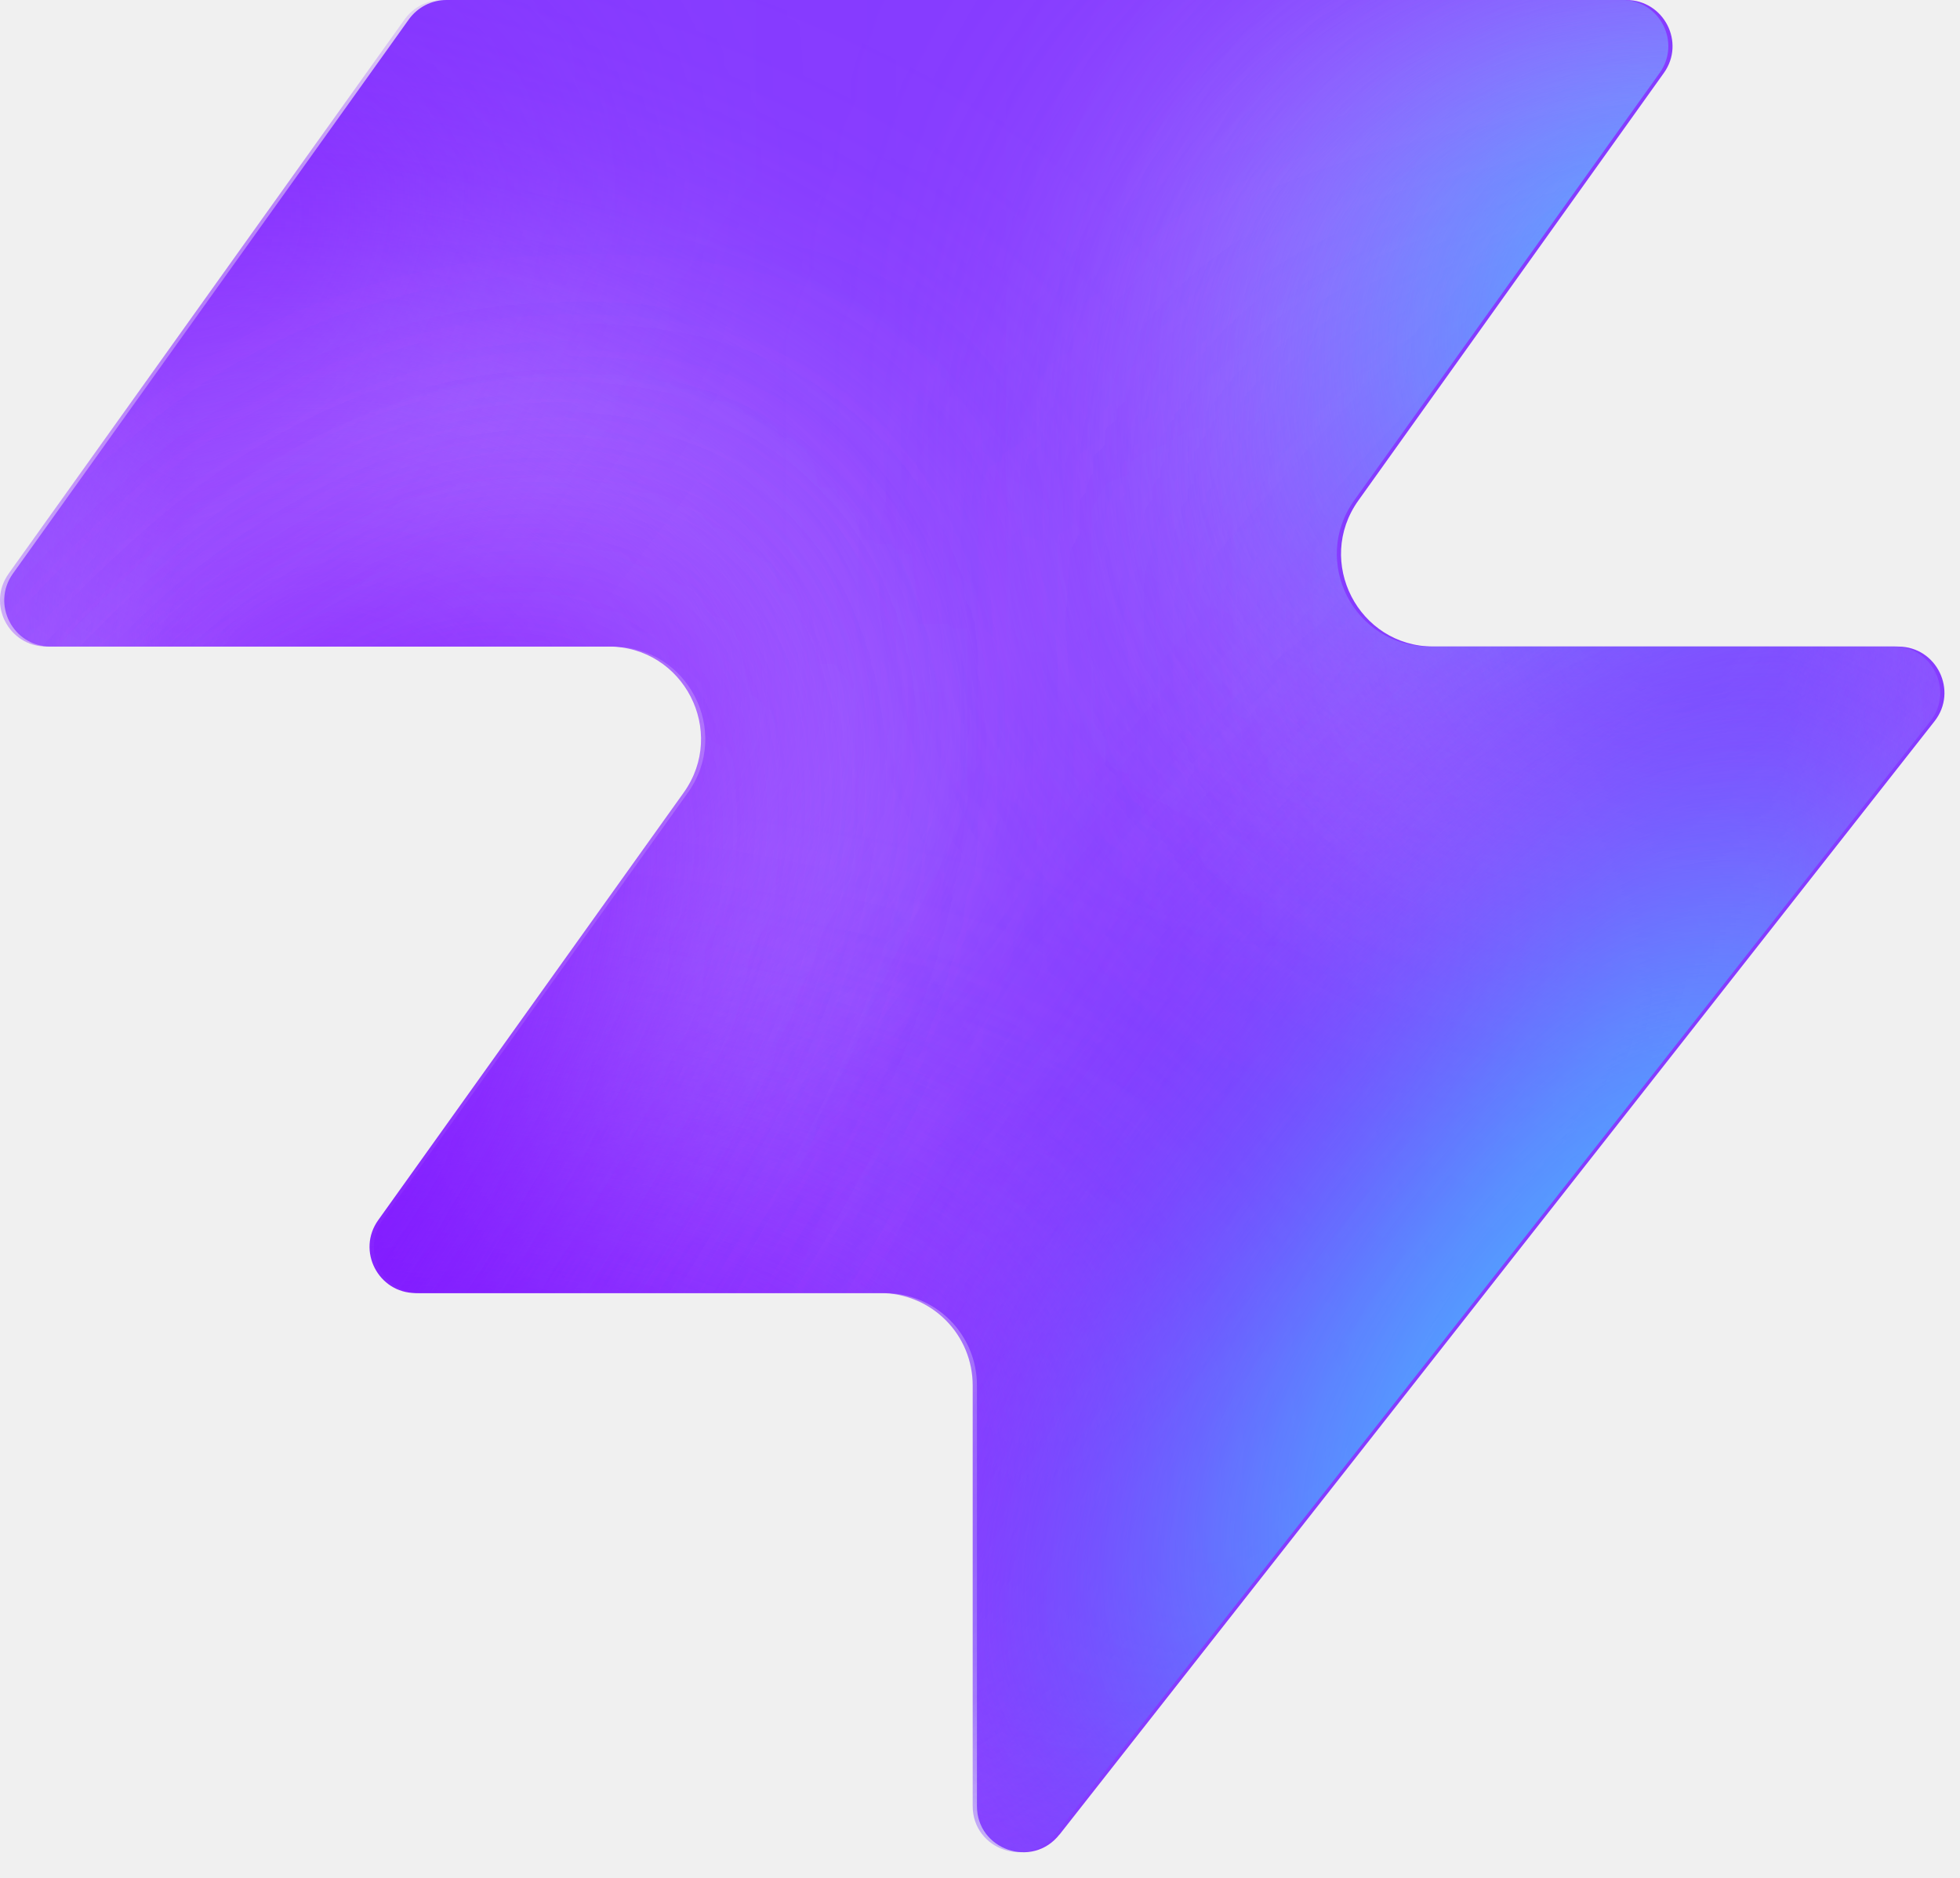
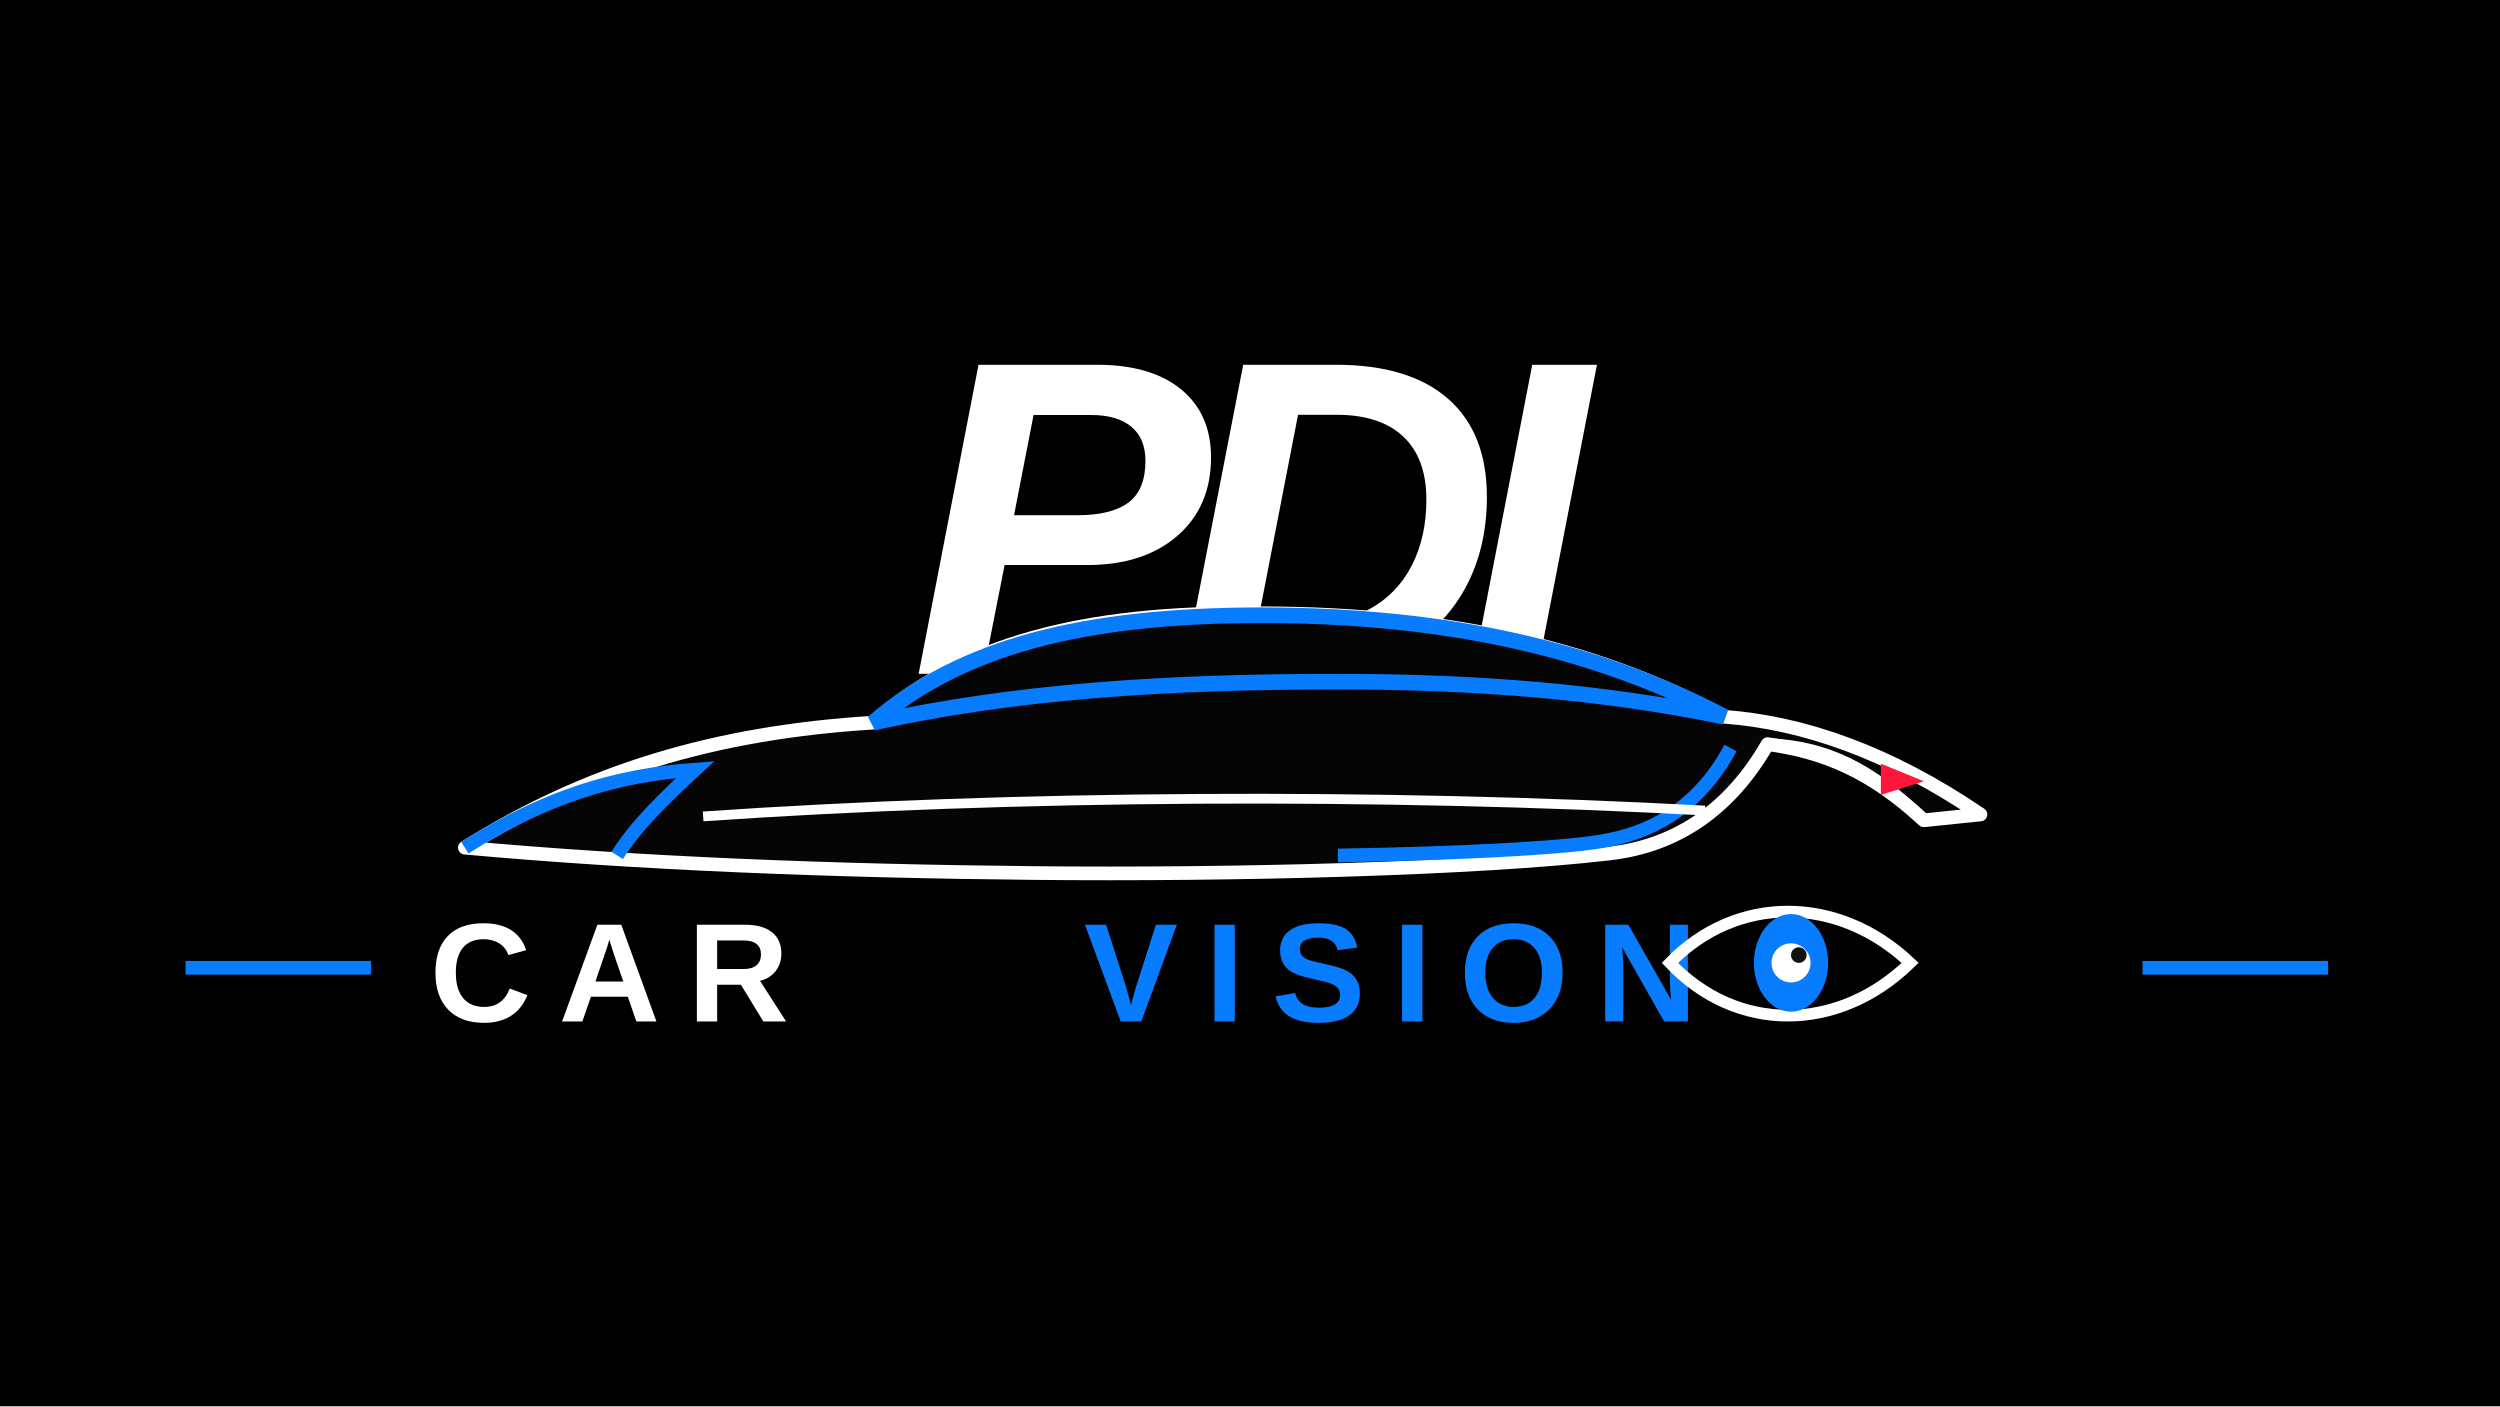
- <svg xmlns="http://www.w3.org/2000/svg" width="48" height="46" fill="none" viewBox="0 0 48 46">
-   <path fill="#863bff" d="M25.946 44.938c-.664.845-2.021.375-2.021-.698V33.937a2.26 2.26 0 0 0-2.262-2.262H10.287c-.92 0-1.456-1.04-.92-1.788l7.48-10.471c1.07-1.497 0-3.578-1.842-3.578H1.237c-.92 0-1.456-1.04-.92-1.788L10.013.474c.214-.297.556-.474.92-.474h28.894c.92 0 1.456 1.04.92 1.788l-7.48 10.471c-1.07 1.498 0 3.579 1.842 3.579h11.377c.943 0 1.473 1.088.89 1.83L25.947 44.94z" style="fill:#863bff;fill:color(display-p3 .525 .23 1);fill-opacity:1" />
-   <mask id="a" width="48" height="46" x="0" y="0" maskUnits="userSpaceOnUse" style="mask-type:alpha">
-     <path fill="#000" d="M25.842 44.938c-.664.844-2.021.375-2.021-.698V33.937a2.26 2.26 0 0 0-2.262-2.262H10.183c-.92 0-1.456-1.04-.92-1.788l7.48-10.471c1.07-1.498 0-3.579-1.842-3.579H1.133c-.92 0-1.456-1.04-.92-1.787L9.91.473c.214-.297.556-.474.92-.474h28.894c.92 0 1.456 1.04.92 1.788l-7.48 10.471c-1.07 1.498 0 3.578 1.842 3.578h11.377c.943 0 1.473 1.088.89 1.832L25.843 44.94z" style="fill:#000;fill-opacity:1" />
-   </mask>
-   <g mask="url(#a)">
-     <g filter="url(#b)">
-       <ellipse cx="5.508" cy="14.704" fill="#ede6ff" rx="5.508" ry="14.704" style="fill:#ede6ff;fill:color(display-p3 .927 .903 1);fill-opacity:1" transform="matrix(.00324 1 1 -.00324 -4.47 31.516)" />
-     </g>
-     <g filter="url(#c)">
-       <ellipse cx="10.399" cy="29.851" fill="#ede6ff" rx="10.399" ry="29.851" style="fill:#ede6ff;fill:color(display-p3 .927 .903 1);fill-opacity:1" transform="matrix(.00324 1 1 -.00324 -39.328 7.883)" />
-     </g>
-     <g filter="url(#d)">
-       <ellipse cx="5.508" cy="30.487" fill="#7e14ff" rx="5.508" ry="30.487" style="fill:#7e14ff;fill:color(display-p3 .492 .077 1);fill-opacity:1" transform="rotate(89.814 -25.913 -14.639)scale(1 -1)" />
-     </g>
-     <g filter="url(#e)">
-       <ellipse cx="5.508" cy="30.599" fill="#7e14ff" rx="5.508" ry="30.599" style="fill:#7e14ff;fill:color(display-p3 .492 .077 1);fill-opacity:1" transform="rotate(89.814 -32.644 -3.334)scale(1 -1)" />
-     </g>
-     <g filter="url(#f)">
-       <ellipse cx="5.508" cy="30.599" fill="#7e14ff" rx="5.508" ry="30.599" style="fill:#7e14ff;fill:color(display-p3 .492 .077 1);fill-opacity:1" transform="matrix(.00324 1 1 -.00324 -34.34 30.47)" />
-     </g>
-     <g filter="url(#g)">
-       <ellipse cx="14.072" cy="22.078" fill="#ede6ff" rx="14.072" ry="22.078" style="fill:#ede6ff;fill:color(display-p3 .927 .903 1);fill-opacity:1" transform="rotate(93.35 24.506 48.493)scale(-1 1)" />
-     </g>
-     <g filter="url(#h)">
-       <ellipse cx="3.47" cy="21.501" fill="#7e14ff" rx="3.47" ry="21.501" style="fill:#7e14ff;fill:color(display-p3 .492 .077 1);fill-opacity:1" transform="rotate(89.009 28.708 47.59)scale(-1 1)" />
-     </g>
-     <g filter="url(#i)">
-       <ellipse cx="3.47" cy="21.501" fill="#7e14ff" rx="3.47" ry="21.501" style="fill:#7e14ff;fill:color(display-p3 .492 .077 1);fill-opacity:1" transform="rotate(89.009 28.708 47.59)scale(-1 1)" />
-     </g>
-     <g filter="url(#j)">
-       <ellipse cx=".387" cy="8.972" fill="#7e14ff" rx="4.407" ry="29.108" style="fill:#7e14ff;fill:color(display-p3 .492 .077 1);fill-opacity:1" transform="rotate(39.51 .387 8.972)" />
-     </g>
-     <g filter="url(#k)">
-       <ellipse cx="47.523" cy="-6.092" fill="#7e14ff" rx="4.407" ry="29.108" style="fill:#7e14ff;fill:color(display-p3 .492 .077 1);fill-opacity:1" transform="rotate(37.892 47.523 -6.092)" />
-     </g>
-     <g filter="url(#l)">
-       <ellipse cx="41.412" cy="6.333" fill="#47bfff" rx="5.971" ry="9.665" style="fill:#47bfff;fill:color(display-p3 .28 .748 1);fill-opacity:1" transform="rotate(37.892 41.412 6.333)" />
-     </g>
-     <g filter="url(#m)">
-       <ellipse cx="-1.879" cy="38.332" fill="#7e14ff" rx="4.407" ry="29.108" style="fill:#7e14ff;fill:color(display-p3 .492 .077 1);fill-opacity:1" transform="rotate(37.892 -1.88 38.332)" />
-     </g>
-     <g filter="url(#n)">
-       <ellipse cx="-1.879" cy="38.332" fill="#7e14ff" rx="4.407" ry="29.108" style="fill:#7e14ff;fill:color(display-p3 .492 .077 1);fill-opacity:1" transform="rotate(37.892 -1.88 38.332)" />
-     </g>
-     <g filter="url(#o)">
-       <ellipse cx="35.651" cy="29.907" fill="#7e14ff" rx="4.407" ry="29.108" style="fill:#7e14ff;fill:color(display-p3 .492 .077 1);fill-opacity:1" transform="rotate(37.892 35.651 29.907)" />
-     </g>
-     <g filter="url(#p)">
-       <ellipse cx="38.418" cy="32.4" fill="#47bfff" rx="5.971" ry="15.297" style="fill:#47bfff;fill:color(display-p3 .28 .748 1);fill-opacity:1" transform="rotate(37.892 38.418 32.4)" />
-     </g>
+ <svg xmlns="http://www.w3.org/2000/svg" width="1280" height="720" viewBox="0 0 1280 720">
+   <rect width="1280" height="720" fill="#000" />
+   <text x="640" y="345" text-anchor="middle" font-family="Arial, Helvetica, sans-serif" font-size="230" font-weight="900" font-style="italic" letter-spacing="-18" fill="#fff">PDI</text>
+   <path d="M238 434            C300 395 366 375 447 370            C492 330 553 313 645 314            C747 314 822 334 883 367            C923 370 967 385 1014 417            L985 420            C958 395 934 385 905 381            C886 414 859 433 824 437            C755 445 630 448 530 447            C425 446 326 442 238 434 Z" fill="#050505" stroke="#fff" stroke-width="7" stroke-linejoin="round" />
+   <path d="M447 370            C492 331 555 315 646 315            C742 315 818 333 883 367            C820 354 755 349 685 349            C596 349 520 354 447 370 Z" fill="#050505" stroke="#087cff" stroke-width="8" />
+   <path d="M238 434 C279 408 315 397 356 394 C342 407 326 422 316 438" fill="none" stroke="#087cff" stroke-width="7" />
+   <path d="M685 438 C748 437 806 434 824 430 C849 425 871 411 886 383" fill="none" stroke="#087cff" stroke-width="7" />
+   <path d="M905 381 C934 382 958 393 985 420" fill="none" stroke="#fff" stroke-width="6" />
+   <path d="M963 391 L985 400 L963 407" fill="#ff163d" />
+   <path d="M360 418 C520 407 706 406 873 415" fill="none" stroke="#fff" stroke-width="5" />
+   <g font-family="Arial, Helvetica, sans-serif" font-weight="800">
+     <text x="220" y="523" font-size="72" letter-spacing="14" fill="#fff">CAR</text>
+     <text x="555" y="523" font-size="72" letter-spacing="14" fill="#087cff">VISION</text>
  </g>
-   <defs>
-     <filter id="b" width="60.045" height="41.654" x="-19.77" y="16.149" color-interpolation-filters="sRGB" filterUnits="userSpaceOnUse">
-       <feFlood flood-opacity="0" result="BackgroundImageFix" />
-       <feBlend in="SourceGraphic" in2="BackgroundImageFix" result="shape" />
-       <feGaussianBlur result="effect1_foregroundBlur_2002_17158" stdDeviation="7.659" />
-     </filter>
-     <filter id="c" width="90.34" height="51.437" x="-54.613" y="-7.533" color-interpolation-filters="sRGB" filterUnits="userSpaceOnUse">
-       <feFlood flood-opacity="0" result="BackgroundImageFix" />
-       <feBlend in="SourceGraphic" in2="BackgroundImageFix" result="shape" />
-       <feGaussianBlur result="effect1_foregroundBlur_2002_17158" stdDeviation="7.659" />
-     </filter>
-     <filter id="d" width="79.355" height="29.4" x="-49.64" y="2.03" color-interpolation-filters="sRGB" filterUnits="userSpaceOnUse">
-       <feFlood flood-opacity="0" result="BackgroundImageFix" />
-       <feBlend in="SourceGraphic" in2="BackgroundImageFix" result="shape" />
-       <feGaussianBlur result="effect1_foregroundBlur_2002_17158" stdDeviation="4.596" />
-     </filter>
-     <filter id="e" width="79.579" height="29.4" x="-45.045" y="20.029" color-interpolation-filters="sRGB" filterUnits="userSpaceOnUse">
-       <feFlood flood-opacity="0" result="BackgroundImageFix" />
-       <feBlend in="SourceGraphic" in2="BackgroundImageFix" result="shape" />
-       <feGaussianBlur result="effect1_foregroundBlur_2002_17158" stdDeviation="4.596" />
-     </filter>
-     <filter id="f" width="79.579" height="29.4" x="-43.513" y="21.178" color-interpolation-filters="sRGB" filterUnits="userSpaceOnUse">
-       <feFlood flood-opacity="0" result="BackgroundImageFix" />
-       <feBlend in="SourceGraphic" in2="BackgroundImageFix" result="shape" />
-       <feGaussianBlur result="effect1_foregroundBlur_2002_17158" stdDeviation="4.596" />
-     </filter>
-     <filter id="g" width="74.749" height="58.852" x="15.756" y="-17.901" color-interpolation-filters="sRGB" filterUnits="userSpaceOnUse">
-       <feFlood flood-opacity="0" result="BackgroundImageFix" />
-       <feBlend in="SourceGraphic" in2="BackgroundImageFix" result="shape" />
-       <feGaussianBlur result="effect1_foregroundBlur_2002_17158" stdDeviation="7.659" />
-     </filter>
-     <filter id="h" width="61.377" height="25.362" x="23.548" y="2.284" color-interpolation-filters="sRGB" filterUnits="userSpaceOnUse">
-       <feFlood flood-opacity="0" result="BackgroundImageFix" />
-       <feBlend in="SourceGraphic" in2="BackgroundImageFix" result="shape" />
-       <feGaussianBlur result="effect1_foregroundBlur_2002_17158" stdDeviation="4.596" />
-     </filter>
-     <filter id="i" width="61.377" height="25.362" x="23.548" y="2.284" color-interpolation-filters="sRGB" filterUnits="userSpaceOnUse">
-       <feFlood flood-opacity="0" result="BackgroundImageFix" />
-       <feBlend in="SourceGraphic" in2="BackgroundImageFix" result="shape" />
-       <feGaussianBlur result="effect1_foregroundBlur_2002_17158" stdDeviation="4.596" />
-     </filter>
-     <filter id="j" width="56.045" height="63.649" x="-27.636" y="-22.853" color-interpolation-filters="sRGB" filterUnits="userSpaceOnUse">
-       <feFlood flood-opacity="0" result="BackgroundImageFix" />
-       <feBlend in="SourceGraphic" in2="BackgroundImageFix" result="shape" />
-       <feGaussianBlur result="effect1_foregroundBlur_2002_17158" stdDeviation="4.596" />
-     </filter>
-     <filter id="k" width="54.814" height="64.646" x="20.116" y="-38.415" color-interpolation-filters="sRGB" filterUnits="userSpaceOnUse">
-       <feFlood flood-opacity="0" result="BackgroundImageFix" />
-       <feBlend in="SourceGraphic" in2="BackgroundImageFix" result="shape" />
-       <feGaussianBlur result="effect1_foregroundBlur_2002_17158" stdDeviation="4.596" />
-     </filter>
-     <filter id="l" width="33.541" height="35.313" x="24.641" y="-11.323" color-interpolation-filters="sRGB" filterUnits="userSpaceOnUse">
-       <feFlood flood-opacity="0" result="BackgroundImageFix" />
-       <feBlend in="SourceGraphic" in2="BackgroundImageFix" result="shape" />
-       <feGaussianBlur result="effect1_foregroundBlur_2002_17158" stdDeviation="4.596" />
-     </filter>
-     <filter id="m" width="54.814" height="64.646" x="-29.286" y="6.009" color-interpolation-filters="sRGB" filterUnits="userSpaceOnUse">
-       <feFlood flood-opacity="0" result="BackgroundImageFix" />
-       <feBlend in="SourceGraphic" in2="BackgroundImageFix" result="shape" />
-       <feGaussianBlur result="effect1_foregroundBlur_2002_17158" stdDeviation="4.596" />
-     </filter>
-     <filter id="n" width="54.814" height="64.646" x="-29.286" y="6.009" color-interpolation-filters="sRGB" filterUnits="userSpaceOnUse">
-       <feFlood flood-opacity="0" result="BackgroundImageFix" />
-       <feBlend in="SourceGraphic" in2="BackgroundImageFix" result="shape" />
-       <feGaussianBlur result="effect1_foregroundBlur_2002_17158" stdDeviation="4.596" />
-     </filter>
-     <filter id="o" width="54.814" height="64.646" x="8.244" y="-2.416" color-interpolation-filters="sRGB" filterUnits="userSpaceOnUse">
-       <feFlood flood-opacity="0" result="BackgroundImageFix" />
-       <feBlend in="SourceGraphic" in2="BackgroundImageFix" result="shape" />
-       <feGaussianBlur result="effect1_foregroundBlur_2002_17158" stdDeviation="4.596" />
-     </filter>
-     <filter id="p" width="39.409" height="43.623" x="18.713" y="10.588" color-interpolation-filters="sRGB" filterUnits="userSpaceOnUse">
-       <feFlood flood-opacity="0" result="BackgroundImageFix" />
-       <feBlend in="SourceGraphic" in2="BackgroundImageFix" result="shape" />
-       <feGaussianBlur result="effect1_foregroundBlur_2002_17158" stdDeviation="4.596" />
-     </filter>
-   </defs>
+   <path d="M855 493 C889 458 941 458 978 493 C941 529 889 529 855 493 Z" fill="none" stroke="#fff" stroke-width="6" />
+   <ellipse cx="917" cy="493" rx="19" ry="25" fill="#087cff" />
+   <circle cx="917" cy="493" r="10" fill="#fff" />
+   <circle cx="921" cy="489" r="4" fill="#111" />
+   <rect x="95" y="492" width="95" height="7" fill="#087cff" />
+   <rect x="1097" y="492" width="95" height="7" fill="#087cff" />
</svg>
